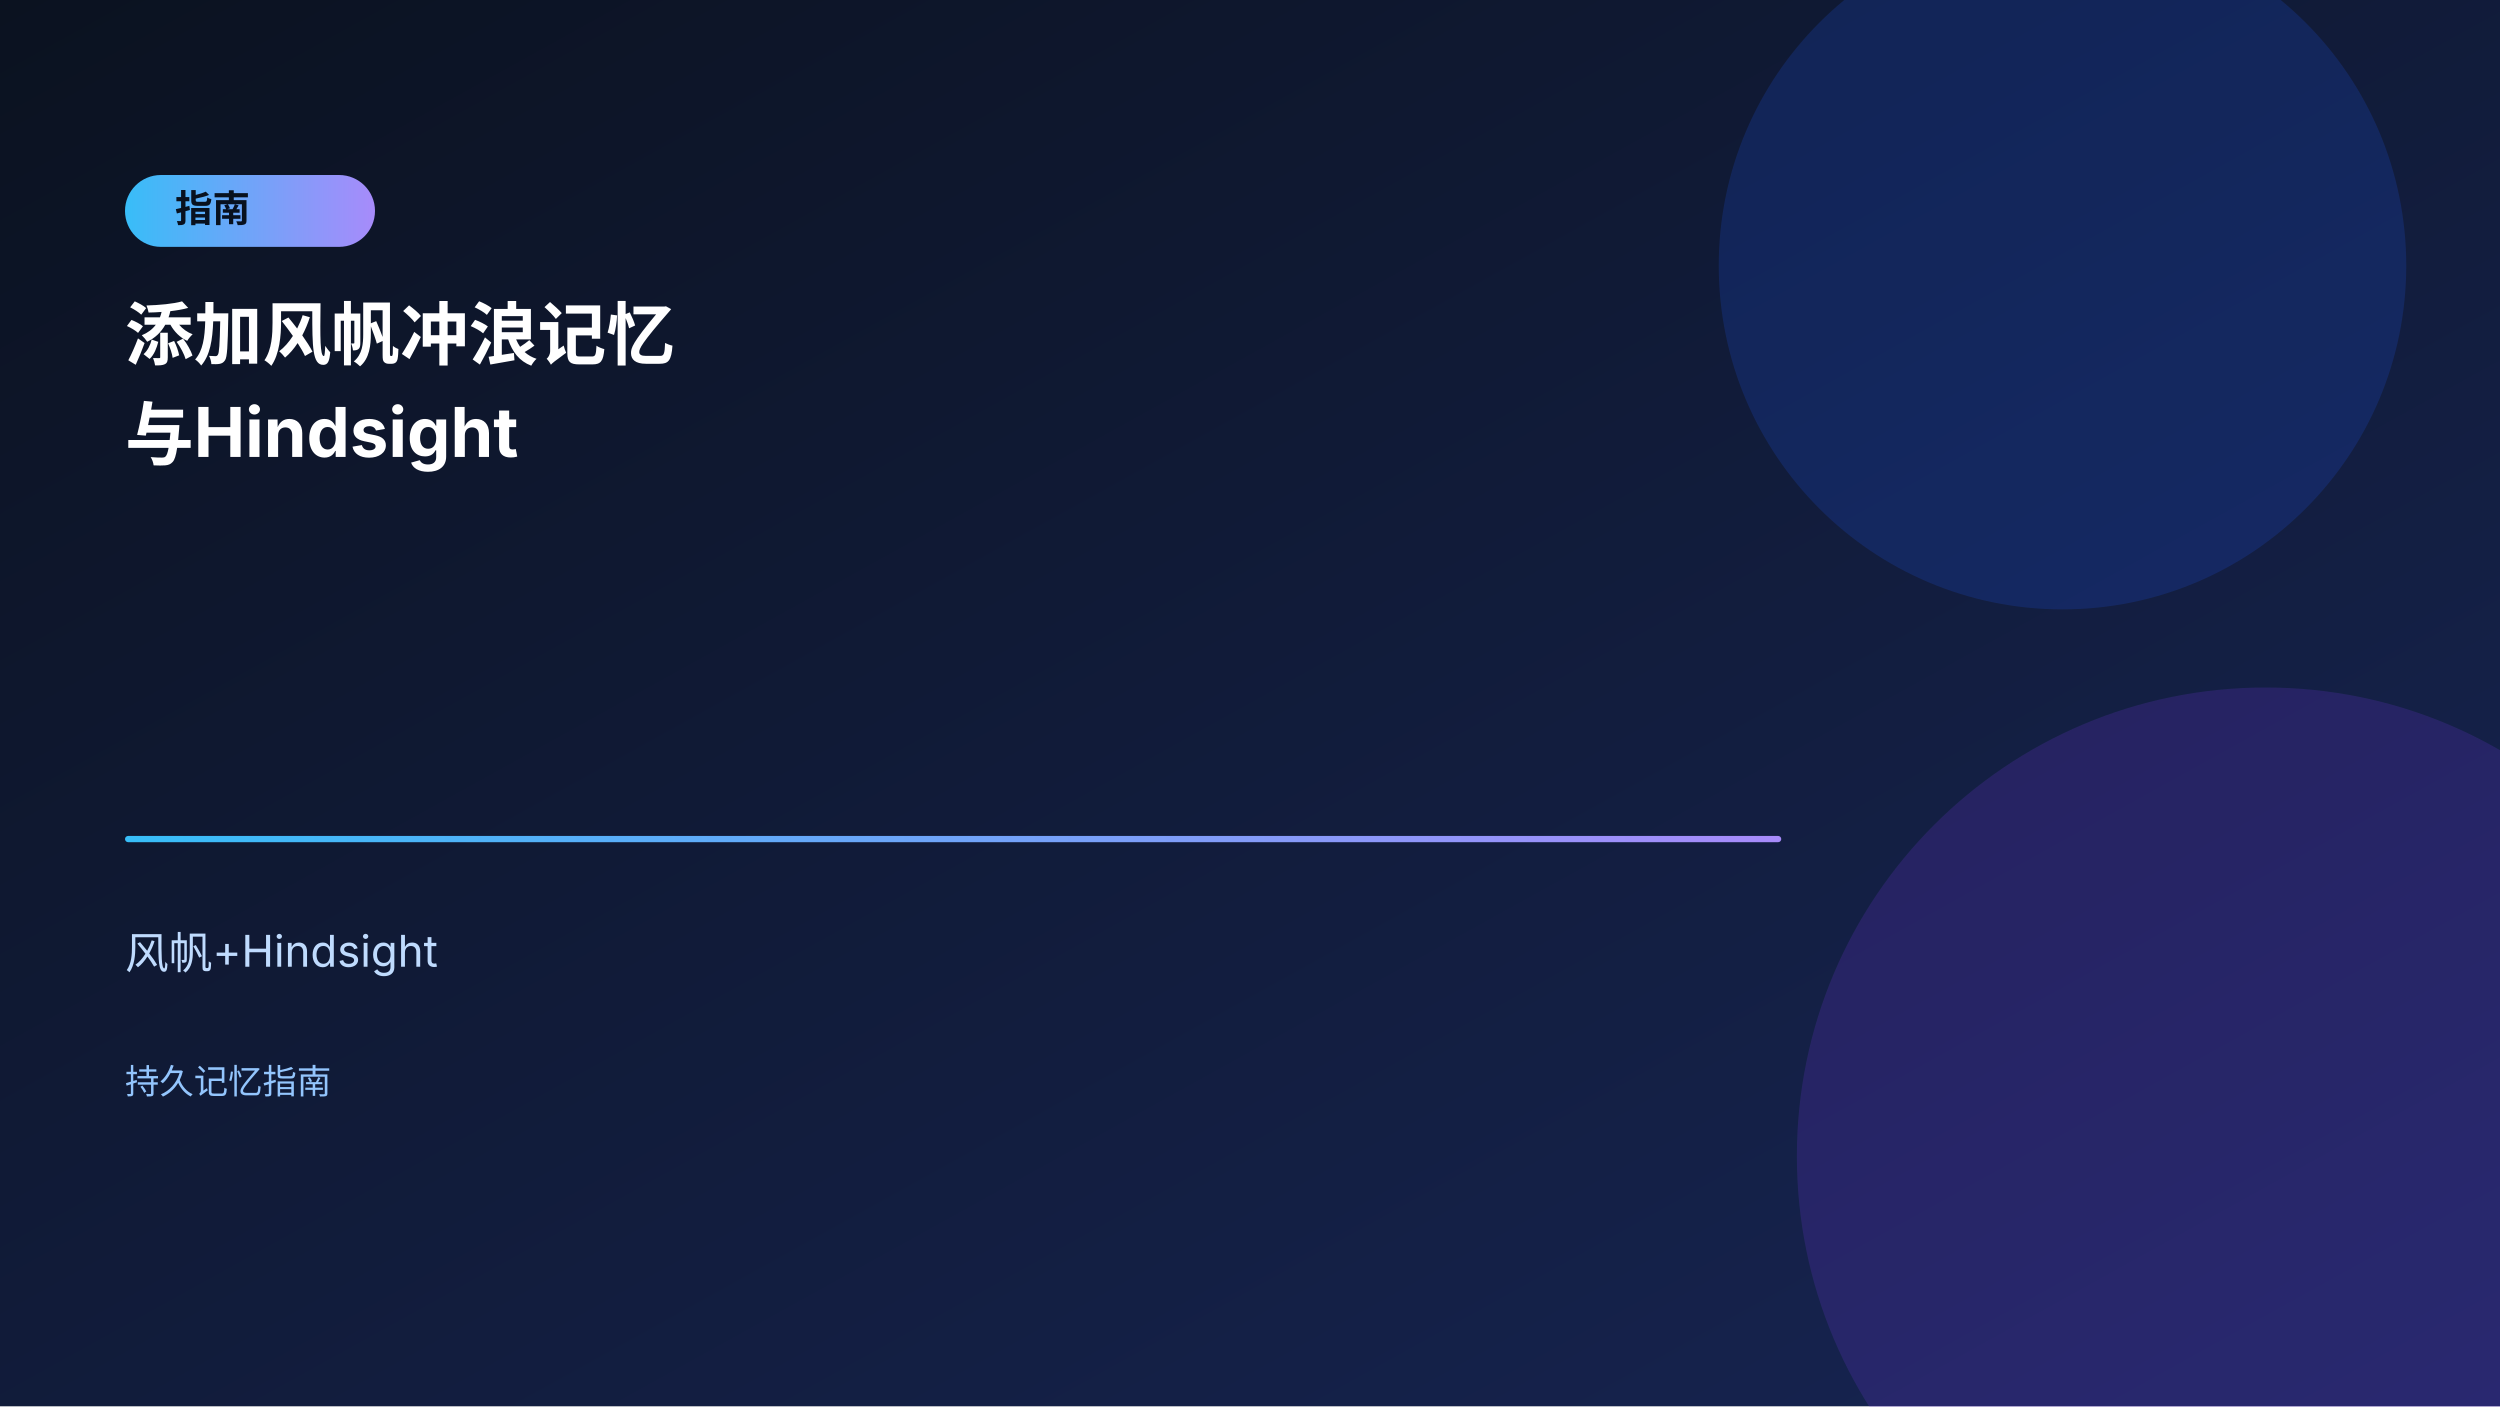
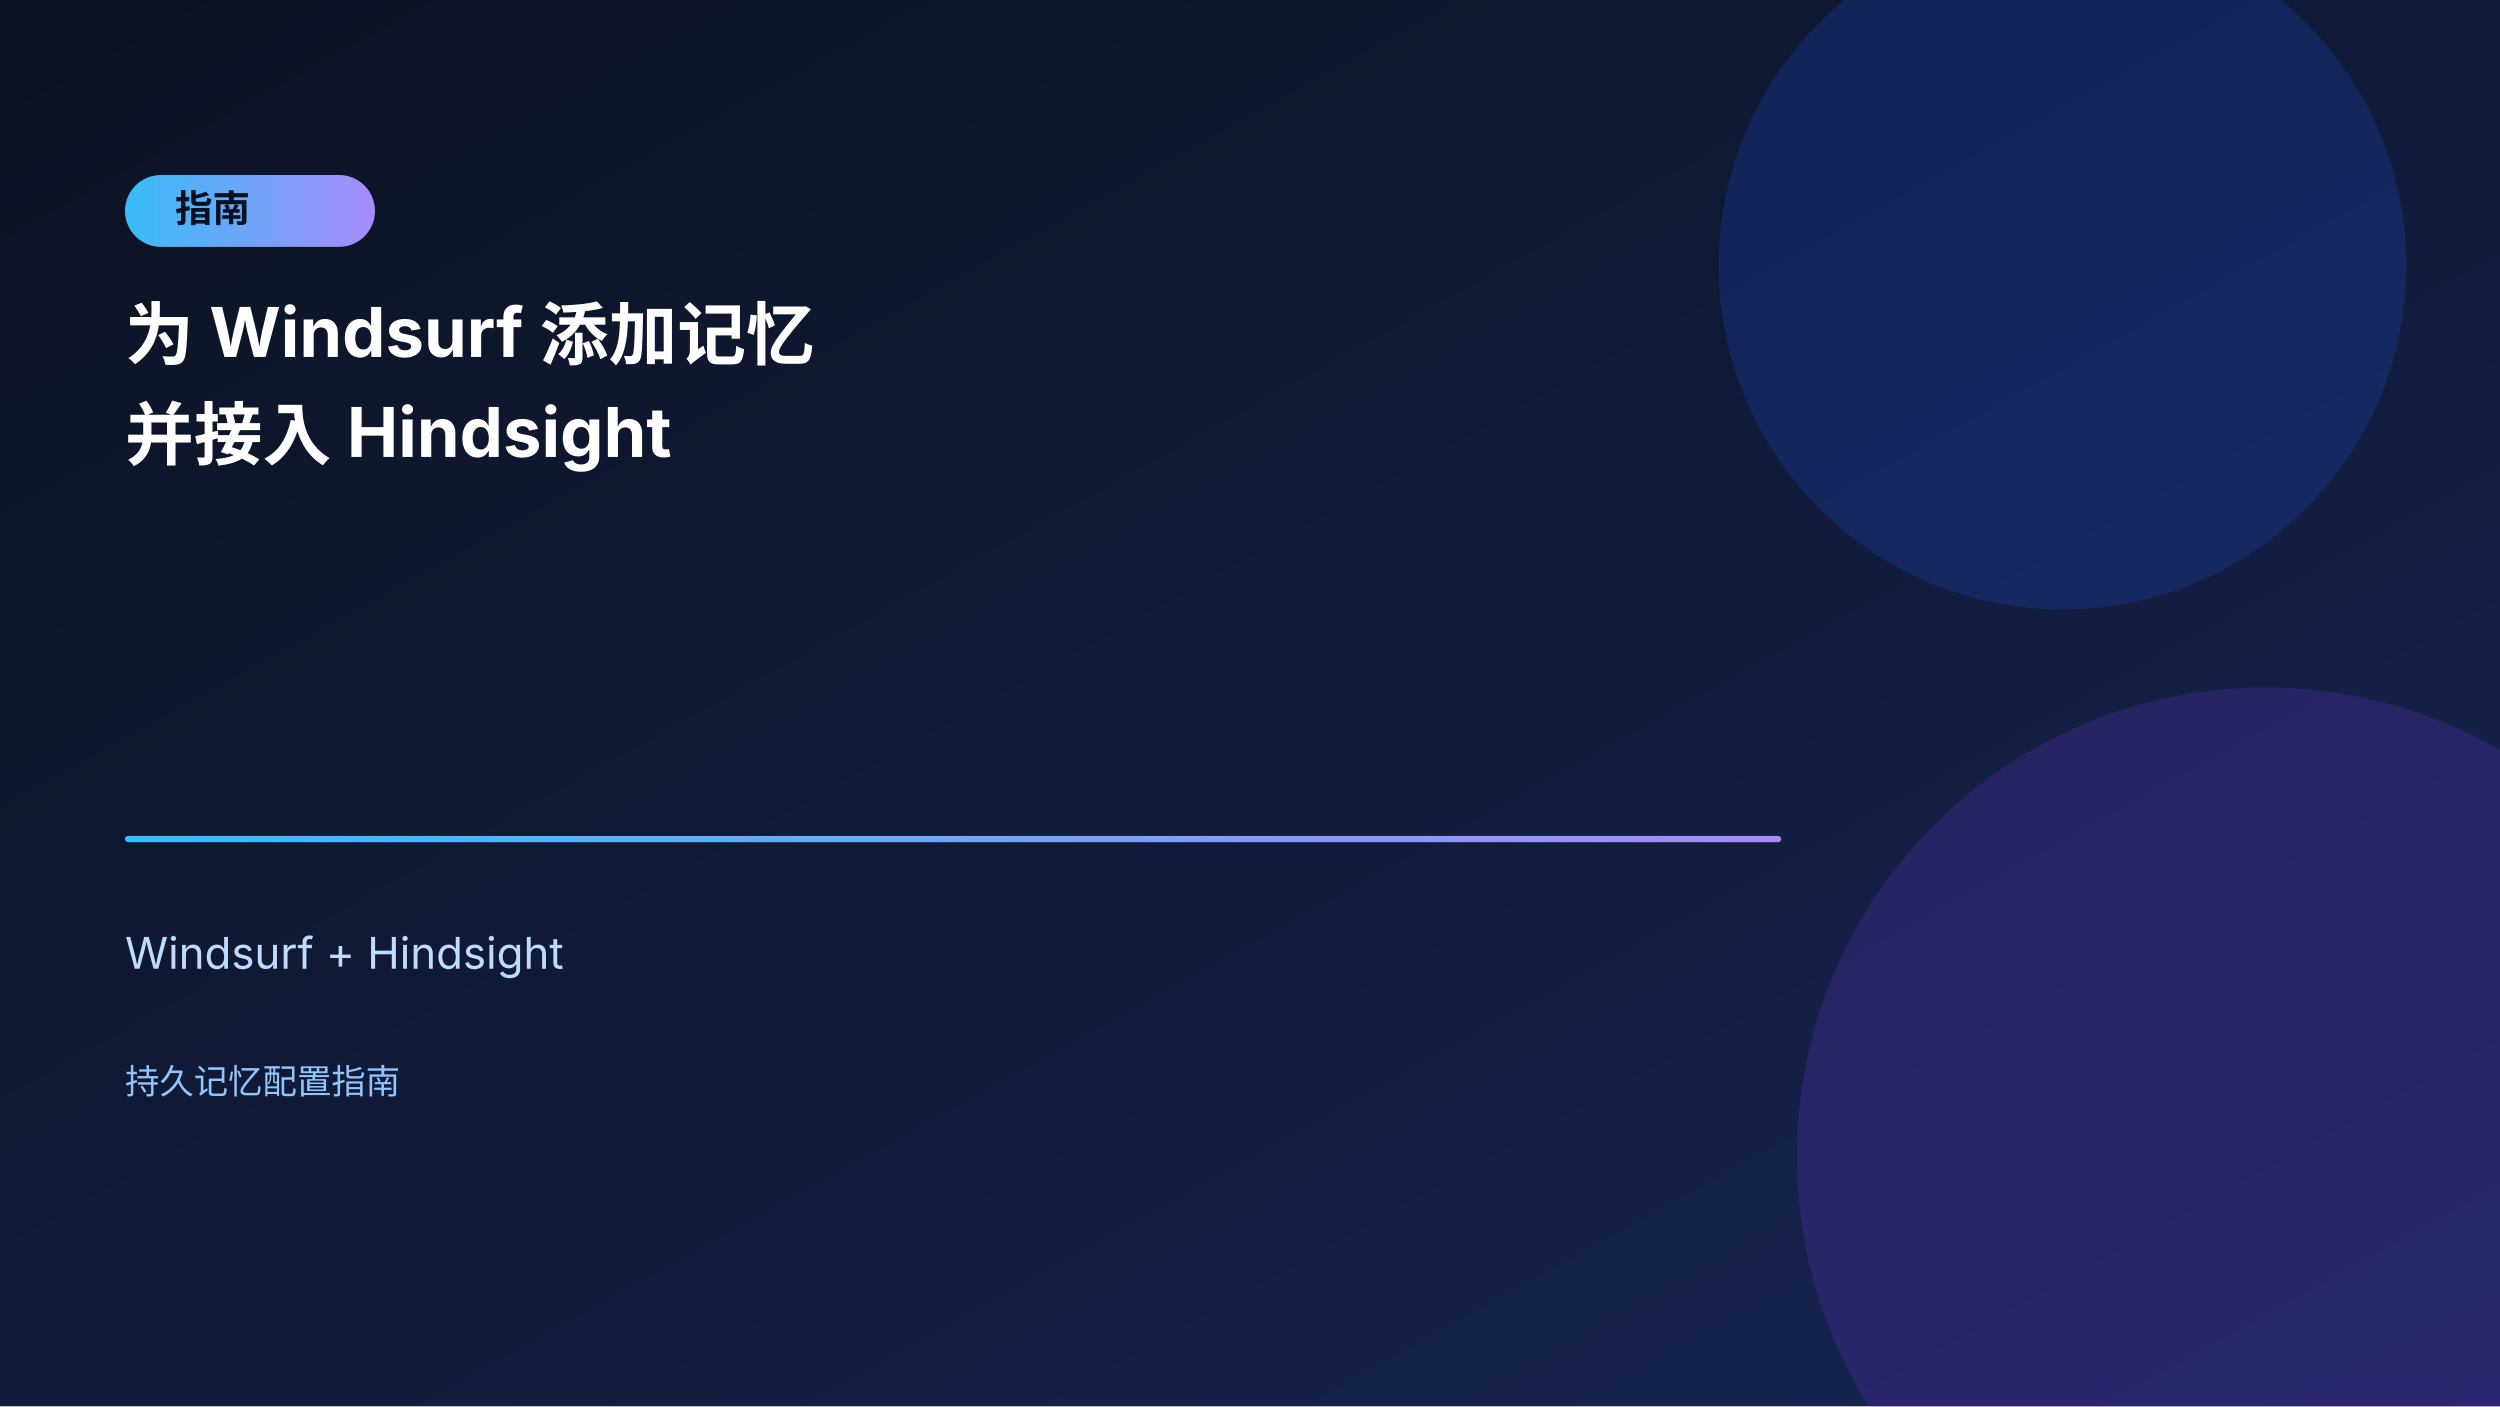
- <svg xmlns="http://www.w3.org/2000/svg" width="1600" height="900" viewBox="0 0 1600 900" role="img" aria-label="Guide: Add Windsurf Memory with Hindsight">
+ <svg xmlns="http://www.w3.org/2000/svg" width="1600" height="900" viewBox="0 0 1600 900" role="img" aria-label="指南：使用 Hindsight 为 Windsurf 添加记忆">
  <defs>
    <linearGradient id="bg" x1="0" y1="0" x2="1" y2="1">
      <stop offset="0%" stop-color="#0b1220" />
      <stop offset="100%" stop-color="#172554" />
    </linearGradient>
    <linearGradient id="accent" x1="0" y1="0" x2="1" y2="0">
      <stop offset="0%" stop-color="#38bdf8" />
      <stop offset="100%" stop-color="#a78bfa" />
    </linearGradient>
  </defs>
  <rect width="1600" height="900" fill="url(#bg)" />
  <circle cx="1320" cy="170" r="220" fill="#1d4ed8" opacity="0.22" />
  <circle cx="1450" cy="740" r="300" fill="#7c3aed" opacity="0.18" />
  <rect x="80" y="112" width="160" height="46" rx="23" fill="url(#accent)" />
  <text x="112" y="142" font-family="Inter, Arial, sans-serif" font-size="24" font-weight="800" fill="#08111f">指南</text>
-   <text x="80" y="230" font-family="Inter, Arial, sans-serif" font-size="44" font-weight="700" fill="#ffffff">添加风帆冲浪记忆</text>
-   <text x="80" y="294" font-family="Inter, Arial, sans-serif" font-size="44" font-weight="700" fill="#ffffff">与Hindsight</text>
+   <text x="80" y="230" font-family="Inter, Arial, sans-serif" font-size="44" font-weight="700" fill="#ffffff">为 Windsurf 添加记忆</text>
+   <text x="80" y="294" font-family="Inter, Arial, sans-serif" font-size="44" font-weight="700" fill="#ffffff">并接入 Hindsight</text>
  <rect x="80" y="535" width="1060" height="4" rx="2" fill="url(#accent)" />
-   <text x="80" y="620" font-family="Inter, Arial, sans-serif" font-size="28" fill="#bfdbfe">风帆+Hindsight</text>
-   <text x="80" y="700" font-family="Inter, Arial, sans-serif" font-size="22" fill="#93c5fd">持久记忆指南</text>
+   <text x="80" y="620" font-family="Inter, Arial, sans-serif" font-size="28" fill="#bfdbfe">Windsurf + Hindsight</text>
+   <text x="80" y="700" font-family="Inter, Arial, sans-serif" font-size="22" fill="#93c5fd">持久记忆配置指南</text>
</svg>
